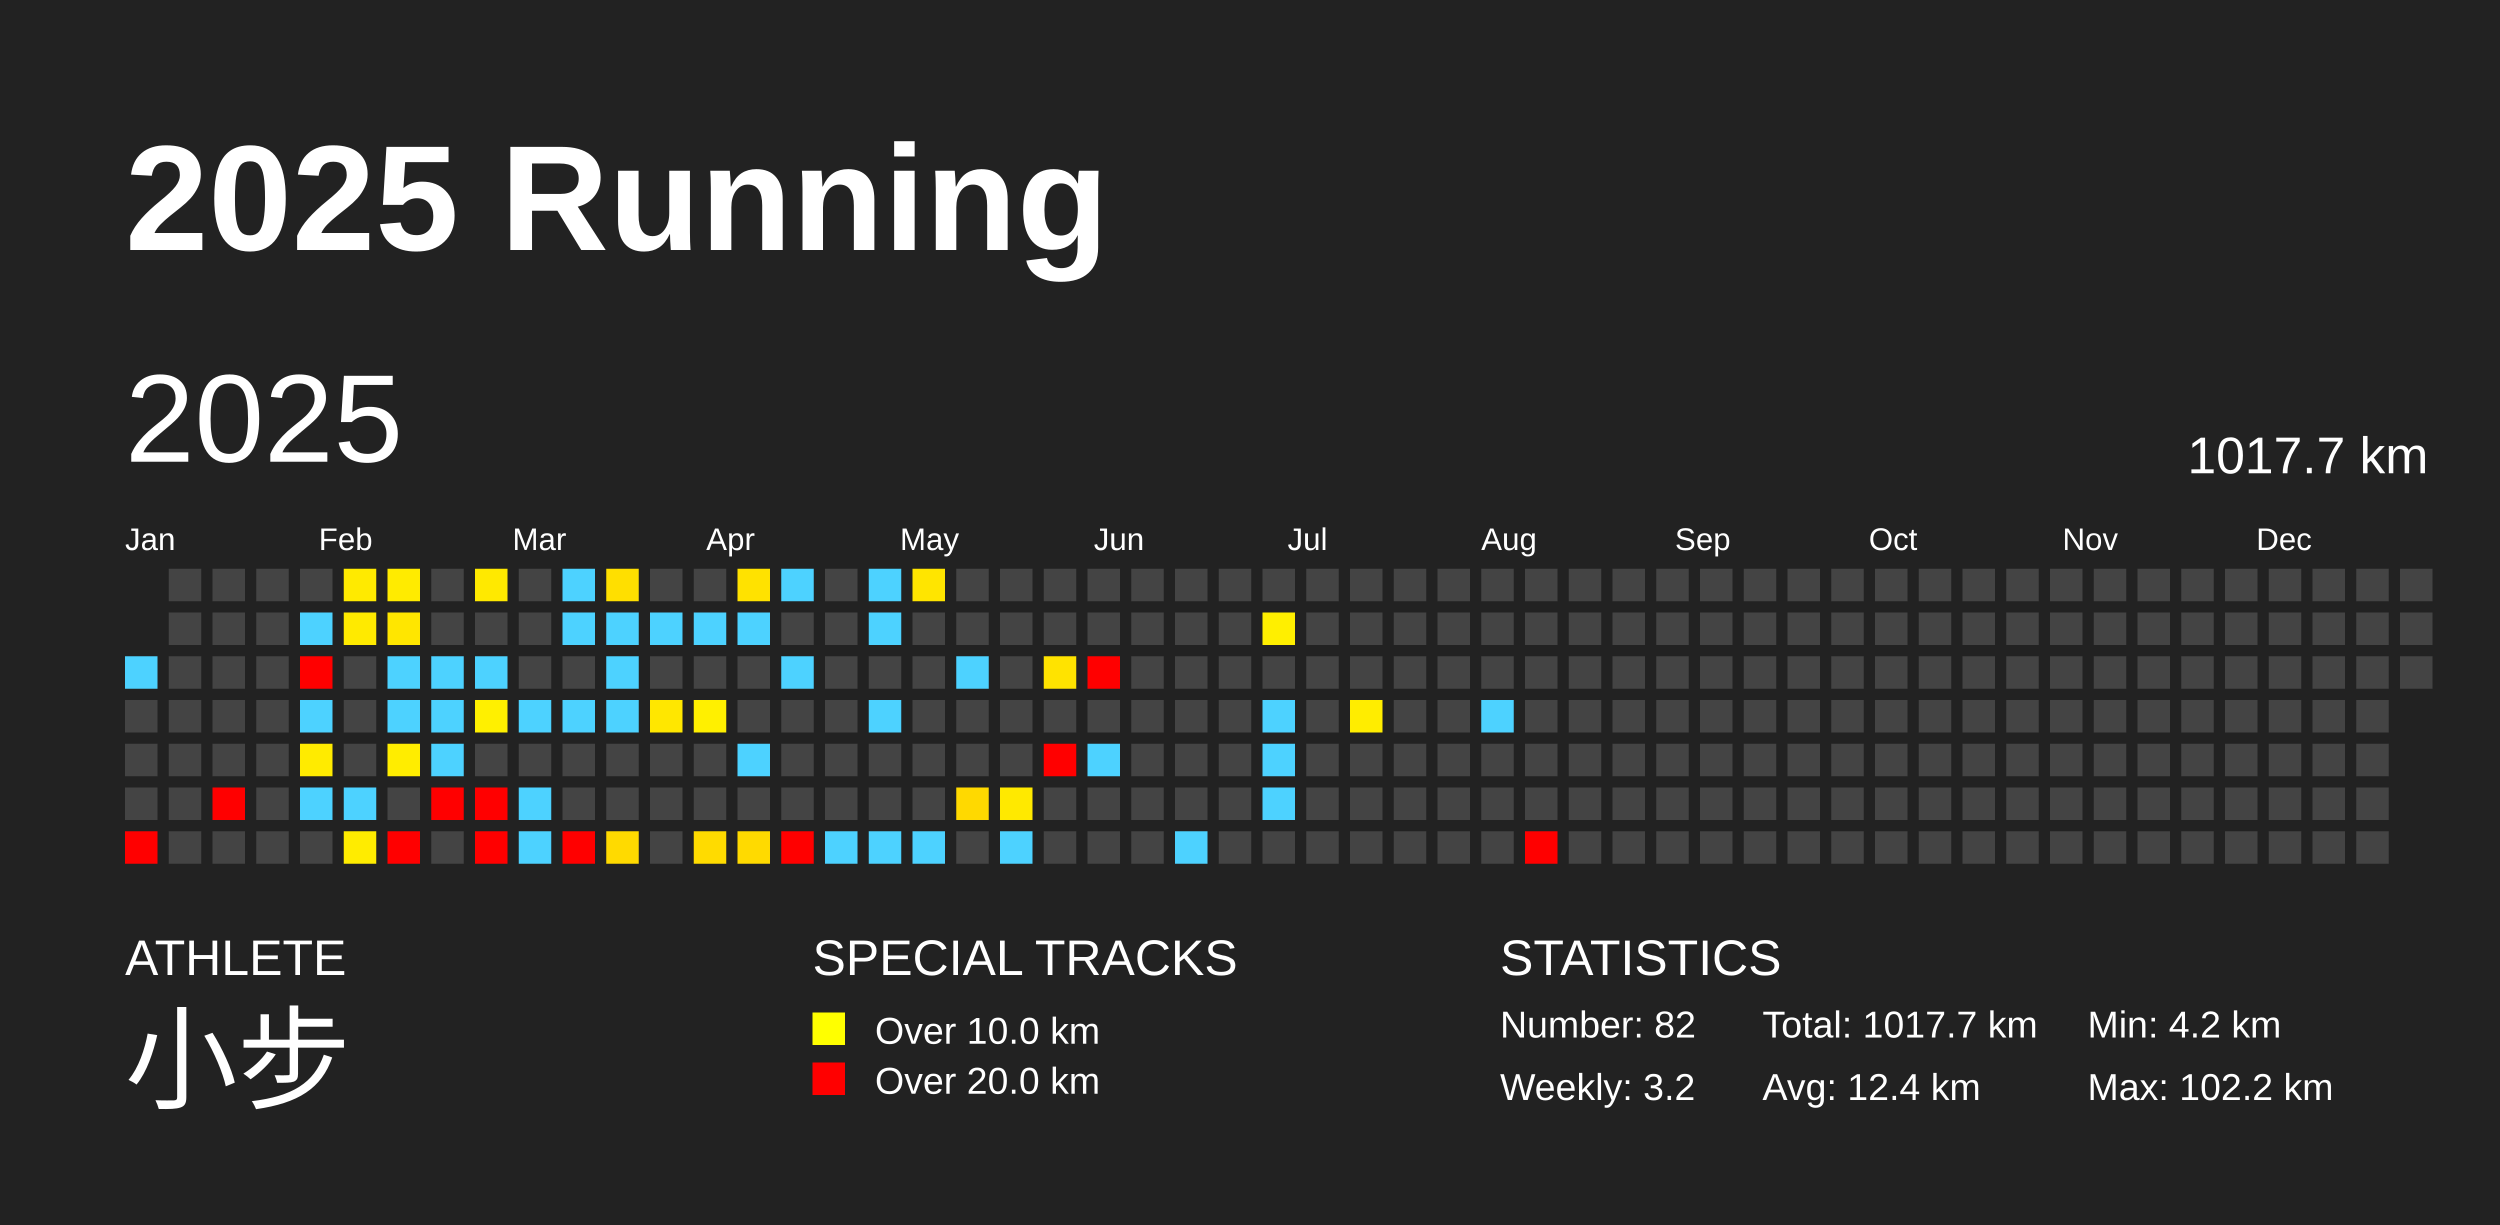
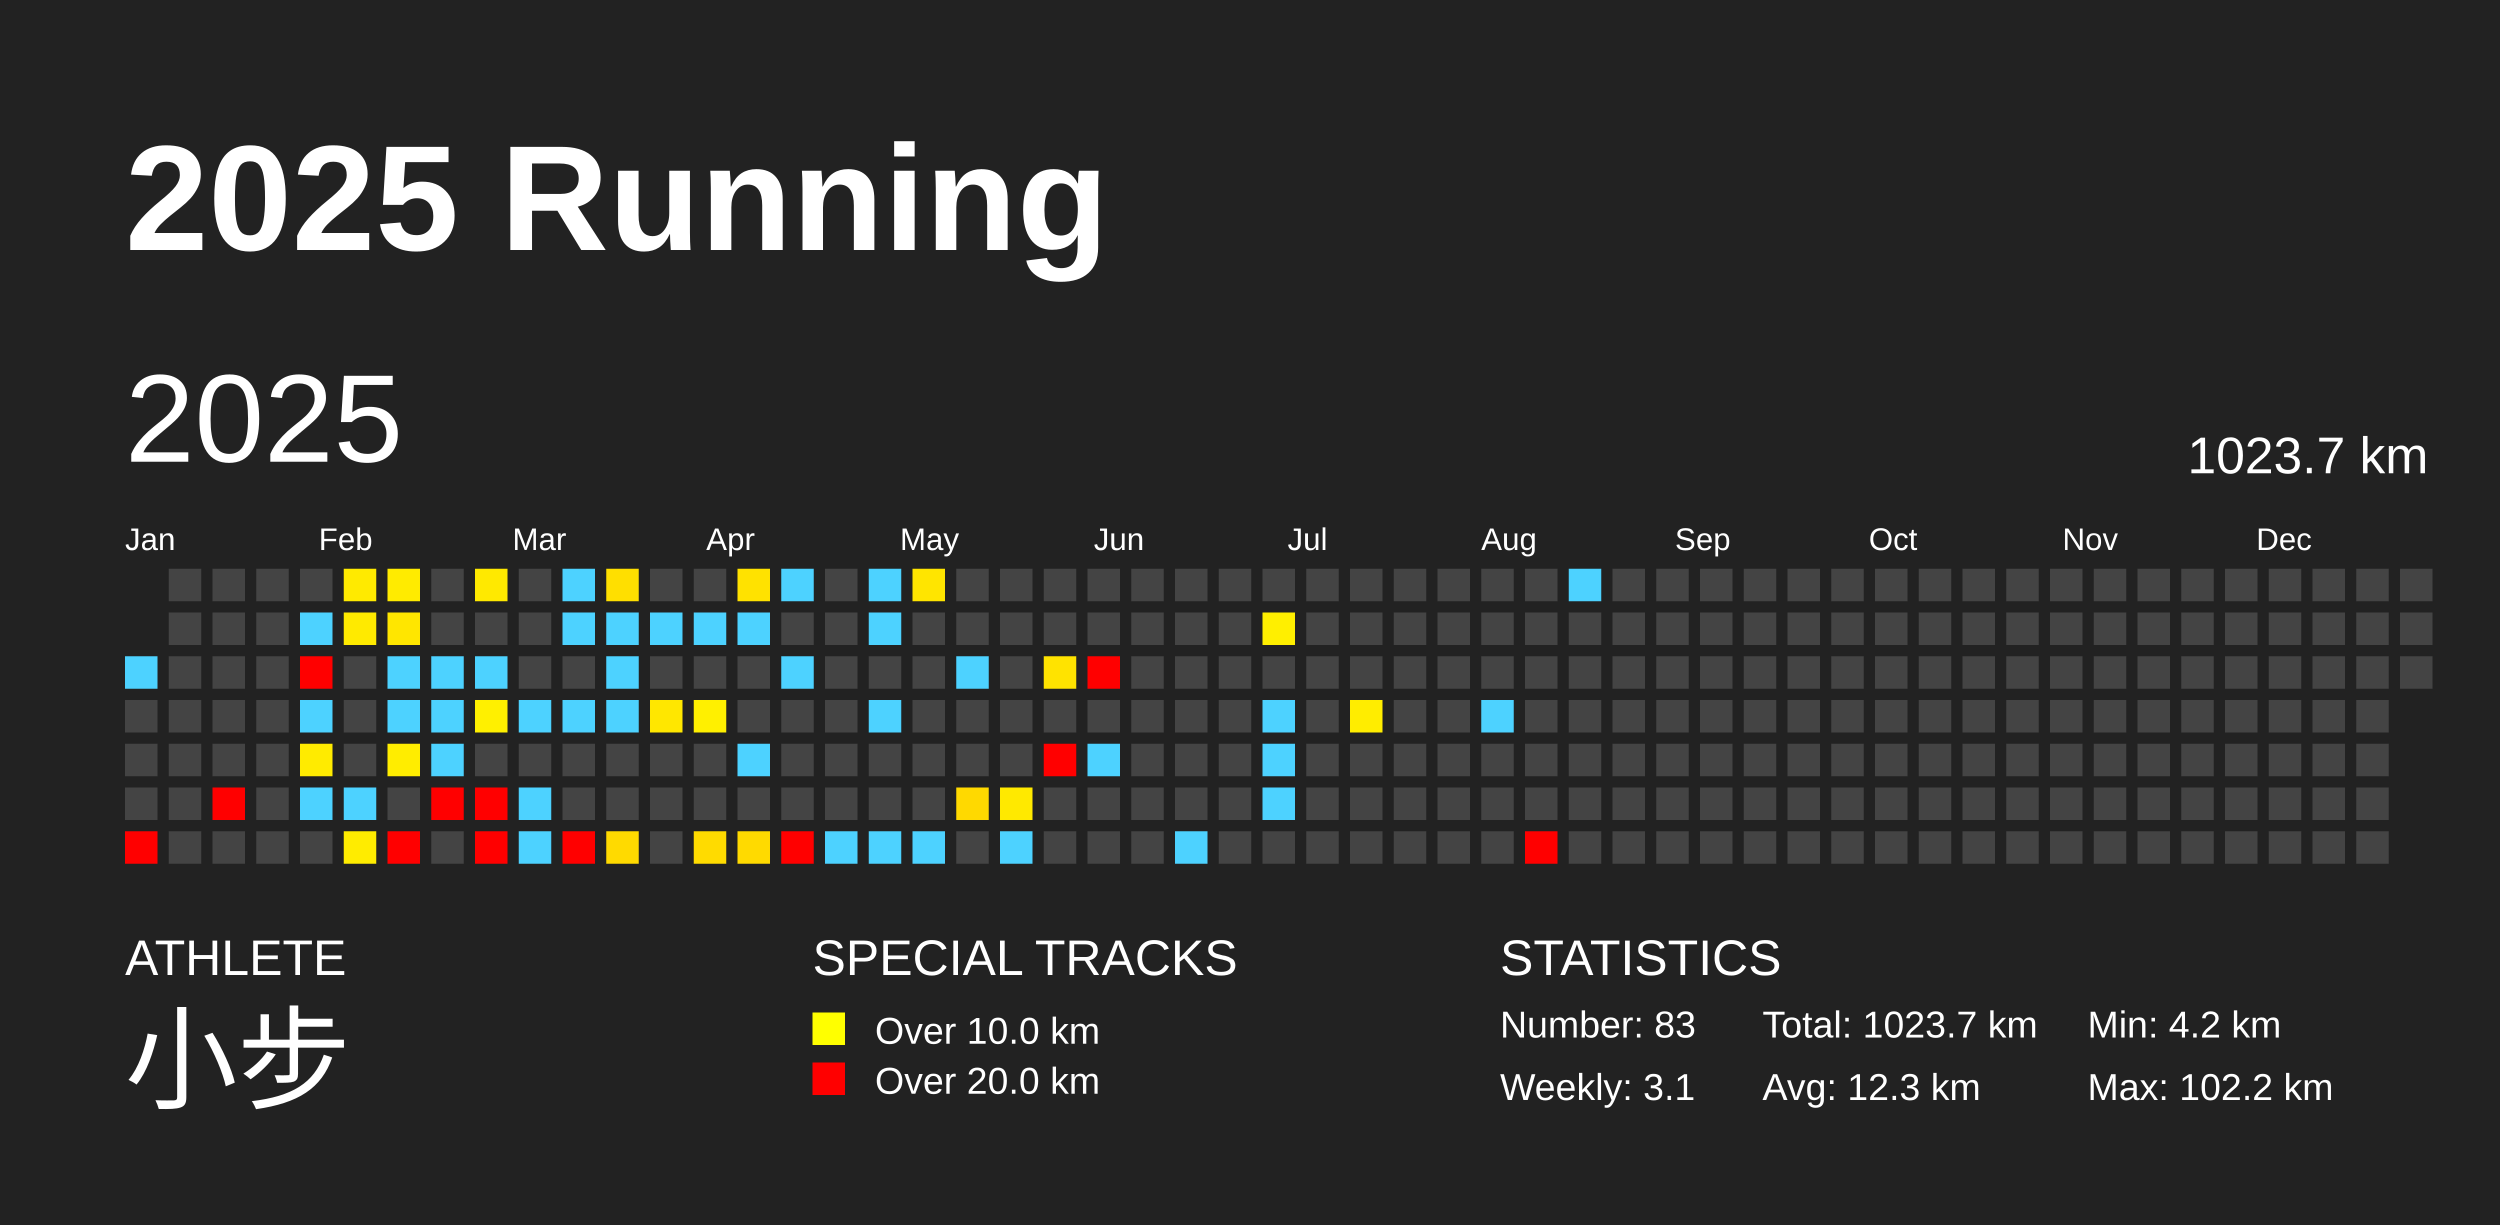
<svg xmlns="http://www.w3.org/2000/svg" baseProfile="full" height="98mm" version="1.1" viewBox="0,0,200,98" width="200mm">
  <defs />
  <rect fill="#222222" height="98" width="200" x="0" y="0" />
  <text fill="#FFFFFF" style="font-size:12px; font-family:Arial; font-weight:bold;" x="10" y="20">2025 Running</text>
  <text fill="#FFFFFF" style="font-size:4px; font-family:Arial" x="10" y="78">ATHLETE</text>
  <text fill="#FFFFFF" style="font-size:9px; font-family:Arial" x="10" y="88">小步</text>
  <text fill="#FFFFFF" style="font-size:4px; font-family:Arial" x="65" y="78">SPECIAL TRACKS</text>
  <rect fill="yellow" height="2.6" width="2.6" x="65" y="81" />
  <text fill="#FFFFFF" style="font-size:3px; font-family:Arial" x="70" y="83.5">Over 10.0 km</text>
  <rect fill="red" height="2.6" width="2.6" x="65" y="85" />
  <text fill="#FFFFFF" style="font-size:3px; font-family:Arial" x="70" y="87.5">Over 20.0 km</text>
  <text fill="#FFFFFF" style="font-size:4px; font-family:Arial" x="120" y="78">STATISTICS</text>
-   <text fill="#FFFFFF" style="font-size:3px; font-family:Arial" x="120" y="83">Number: 82</text>
-   <text fill="#FFFFFF" style="font-size:3px; font-family:Arial" x="120" y="88">Weekly: 3.2</text>
-   <text fill="#FFFFFF" style="font-size:3px; font-family:Arial" x="141" y="83">Total: 1017.7 km</text>
-   <text fill="#FFFFFF" style="font-size:3px; font-family:Arial" x="141" y="88">Avg: 12.4 km</text>
+   <text fill="#FFFFFF" style="font-size:3px; font-family:Arial" x="120" y="83">Number: 83</text>
+   <text fill="#FFFFFF" style="font-size:3px; font-family:Arial" x="120" y="88">Weekly: 3.1</text>
+   <text fill="#FFFFFF" style="font-size:3px; font-family:Arial" x="141" y="83">Total: 1023.7 km</text>
+   <text fill="#FFFFFF" style="font-size:3px; font-family:Arial" x="141" y="88">Avg: 12.3 km</text>
  <text fill="#FFFFFF" style="font-size:3px; font-family:Arial" x="167" y="83">Min: 4.2 km</text>
  <text fill="#FFFFFF" style="font-size:3px; font-family:Arial" x="167" y="88">Max: 102.2 km</text>
  <text dominant-baseline="hanging" fill="#FFFFFF" style="font-size:10.0px; font-family:Arial;" x="10" y="30">2025</text>
-   <text dominant-baseline="hanging" fill="#FFFFFF" style="font-size:4.125px; font-family:Arial;" x="175" y="35">1017.7 km</text>
+   <text dominant-baseline="hanging" fill="#FFFFFF" style="font-size:4.125px; font-family:Arial;" x="175" y="35">1023.7 km</text>
  <text fill="#FFFFFF" style="font-size:2.5px; font-family:Arial" x="10.0" y="44">Jan</text>
  <text fill="#FFFFFF" style="font-size:2.5px; font-family:Arial" x="25.5" y="44">Feb</text>
  <text fill="#FFFFFF" style="font-size:2.5px; font-family:Arial" x="41.0" y="44">Mar</text>
  <text fill="#FFFFFF" style="font-size:2.5px; font-family:Arial" x="56.5" y="44">Apr</text>
  <text fill="#FFFFFF" style="font-size:2.5px; font-family:Arial" x="72.0" y="44">May</text>
  <text fill="#FFFFFF" style="font-size:2.5px; font-family:Arial" x="87.5" y="44">Jun</text>
  <text fill="#FFFFFF" style="font-size:2.5px; font-family:Arial" x="103.0" y="44">Jul</text>
  <text fill="#FFFFFF" style="font-size:2.5px; font-family:Arial" x="118.5" y="44">Aug</text>
  <text fill="#FFFFFF" style="font-size:2.5px; font-family:Arial" x="134.0" y="44">Sep</text>
  <text fill="#FFFFFF" style="font-size:2.5px; font-family:Arial" x="149.5" y="44">Oct</text>
  <text fill="#FFFFFF" style="font-size:2.5px; font-family:Arial" x="165.0" y="44">Nov</text>
  <text fill="#FFFFFF" style="font-size:2.5px; font-family:Arial" x="180.5" y="44">Dec</text>
  <rect fill="#4dd2ff" height="2.6" width="2.6" x="10.0" y="52.5" />
  <rect fill="#444444" height="2.6" width="2.6" x="10.0" y="56.0" />
  <rect fill="#444444" height="2.6" width="2.6" x="10.0" y="59.5" />
  <rect fill="#444444" height="2.6" width="2.6" x="10.0" y="63.0" />
  <rect fill="red" height="2.6" width="2.6" x="10.0" y="66.5" />
  <rect fill="#444444" height="2.6" width="2.6" x="13.5" y="45.5" />
  <rect fill="#444444" height="2.6" width="2.6" x="13.5" y="49.0" />
  <rect fill="#444444" height="2.6" width="2.6" x="13.5" y="52.5" />
  <rect fill="#444444" height="2.6" width="2.6" x="13.5" y="56.0" />
  <rect fill="#444444" height="2.6" width="2.6" x="13.5" y="59.5" />
  <rect fill="#444444" height="2.6" width="2.6" x="13.5" y="63.0" />
  <rect fill="#444444" height="2.6" width="2.6" x="13.5" y="66.5" />
  <rect fill="#444444" height="2.6" width="2.6" x="17.0" y="45.5" />
  <rect fill="#444444" height="2.6" width="2.6" x="17.0" y="49.0" />
  <rect fill="#444444" height="2.6" width="2.6" x="17.0" y="52.5" />
  <rect fill="#444444" height="2.6" width="2.6" x="17.0" y="56.0" />
  <rect fill="#444444" height="2.6" width="2.6" x="17.0" y="59.5" />
  <rect fill="red" height="2.6" width="2.6" x="17.0" y="63.0" />
  <rect fill="#444444" height="2.6" width="2.6" x="17.0" y="66.5" />
  <rect fill="#444444" height="2.6" width="2.6" x="20.5" y="45.5" />
  <rect fill="#444444" height="2.6" width="2.6" x="20.5" y="49.0" />
  <rect fill="#444444" height="2.6" width="2.6" x="20.5" y="52.5" />
  <rect fill="#444444" height="2.6" width="2.6" x="20.5" y="56.0" />
  <rect fill="#444444" height="2.6" width="2.6" x="20.5" y="59.5" />
  <rect fill="#444444" height="2.6" width="2.6" x="20.5" y="63.0" />
  <rect fill="#444444" height="2.6" width="2.6" x="20.5" y="66.5" />
  <rect fill="#444444" height="2.6" width="2.6" x="24.0" y="45.5" />
  <rect fill="#4dd2ff" height="2.6" width="2.6" x="24.0" y="49.0" />
  <rect fill="red" height="2.6" width="2.6" x="24.0" y="52.5" />
  <rect fill="#4dd2ff" height="2.6" width="2.6" x="24.0" y="56.0" />
  <rect fill="#ffeb00" height="2.6" width="2.6" x="24.0" y="59.5" />
  <rect fill="#4dd2ff" height="2.6" width="2.6" x="24.0" y="63.0" />
  <rect fill="#444444" height="2.6" width="2.6" x="24.0" y="66.5" />
  <rect fill="#ffea00" height="2.6" width="2.6" x="27.5" y="45.5" />
  <rect fill="#ffea00" height="2.6" width="2.6" x="27.5" y="49.0" />
  <rect fill="#444444" height="2.6" width="2.6" x="27.5" y="52.5" />
  <rect fill="#444444" height="2.6" width="2.6" x="27.5" y="56.0" />
  <rect fill="#444444" height="2.6" width="2.6" x="27.5" y="59.5" />
  <rect fill="#4dd2ff" height="2.6" width="2.6" x="27.5" y="63.0" />
  <rect fill="#ffec00" height="2.6" width="2.6" x="27.5" y="66.5" />
  <rect fill="#ffeb00" height="2.6" width="2.6" x="31.0" y="45.5" />
  <rect fill="#ffe600" height="2.6" width="2.6" x="31.0" y="49.0" />
  <rect fill="#4dd2ff" height="2.6" width="2.6" x="31.0" y="52.5" />
  <rect fill="#4dd2ff" height="2.6" width="2.6" x="31.0" y="56.0" />
  <rect fill="#ffed00" height="2.6" width="2.6" x="31.0" y="59.5" />
  <rect fill="#444444" height="2.6" width="2.6" x="31.0" y="63.0" />
  <rect fill="red" height="2.6" width="2.6" x="31.0" y="66.5" />
  <rect fill="#444444" height="2.6" width="2.6" x="34.5" y="45.5" />
  <rect fill="#444444" height="2.6" width="2.6" x="34.5" y="49.0" />
  <rect fill="#4dd2ff" height="2.6" width="2.6" x="34.5" y="52.5" />
  <rect fill="#4dd2ff" height="2.6" width="2.6" x="34.5" y="56.0" />
  <rect fill="#4dd2ff" height="2.6" width="2.6" x="34.5" y="59.5" />
  <rect fill="red" height="2.6" width="2.6" x="34.5" y="63.0" />
  <rect fill="#444444" height="2.6" width="2.6" x="34.5" y="66.5" />
  <rect fill="#ffe900" height="2.6" width="2.6" x="38.0" y="45.5" />
  <rect fill="#444444" height="2.6" width="2.6" x="38.0" y="49.0" />
  <rect fill="#4dd2ff" height="2.6" width="2.6" x="38.0" y="52.5" />
  <rect fill="#fff000" height="2.6" width="2.6" x="38.0" y="56.0" />
  <rect fill="#444444" height="2.6" width="2.6" x="38.0" y="59.5" />
  <rect fill="red" height="2.6" width="2.6" x="38.0" y="63.0" />
  <rect fill="red" height="2.6" width="2.6" x="38.0" y="66.5" />
  <rect fill="#444444" height="2.6" width="2.6" x="41.5" y="45.5" />
  <rect fill="#444444" height="2.6" width="2.6" x="41.5" y="49.0" />
  <rect fill="#444444" height="2.6" width="2.6" x="41.5" y="52.5" />
  <rect fill="#4dd2ff" height="2.6" width="2.6" x="41.5" y="56.0" />
  <rect fill="#444444" height="2.6" width="2.6" x="41.5" y="59.5" />
  <rect fill="#4dd2ff" height="2.6" width="2.6" x="41.5" y="63.0" />
  <rect fill="#4dd2ff" height="2.6" width="2.6" x="41.5" y="66.5" />
  <rect fill="#4dd2ff" height="2.6" width="2.6" x="45.0" y="45.5" />
  <rect fill="#4dd2ff" height="2.6" width="2.6" x="45.0" y="49.0" />
  <rect fill="#444444" height="2.6" width="2.6" x="45.0" y="52.5" />
  <rect fill="#4dd2ff" height="2.6" width="2.6" x="45.0" y="56.0" />
  <rect fill="#444444" height="2.6" width="2.6" x="45.0" y="59.5" />
  <rect fill="#444444" height="2.6" width="2.6" x="45.0" y="63.0" />
  <rect fill="red" height="2.6" width="2.6" x="45.0" y="66.5" />
  <rect fill="#ffdf00" height="2.6" width="2.6" x="48.5" y="45.5" />
  <rect fill="#4dd2ff" height="2.6" width="2.6" x="48.5" y="49.0" />
  <rect fill="#4dd2ff" height="2.6" width="2.6" x="48.5" y="52.5" />
  <rect fill="#4dd2ff" height="2.6" width="2.6" x="48.5" y="56.0" />
  <rect fill="#444444" height="2.6" width="2.6" x="48.5" y="59.5" />
  <rect fill="#444444" height="2.6" width="2.6" x="48.5" y="63.0" />
  <rect fill="#ffda00" height="2.6" width="2.6" x="48.5" y="66.5" />
  <rect fill="#444444" height="2.6" width="2.6" x="52.0" y="45.5" />
  <rect fill="#4dd2ff" height="2.6" width="2.6" x="52.0" y="49.0" />
  <rect fill="#444444" height="2.6" width="2.6" x="52.0" y="52.5" />
  <rect fill="#ffe700" height="2.6" width="2.6" x="52.0" y="56.0" />
  <rect fill="#444444" height="2.6" width="2.6" x="52.0" y="59.5" />
  <rect fill="#444444" height="2.6" width="2.6" x="52.0" y="63.0" />
  <rect fill="#444444" height="2.6" width="2.6" x="52.0" y="66.5" />
  <rect fill="#444444" height="2.6" width="2.6" x="55.5" y="45.5" />
  <rect fill="#4dd2ff" height="2.6" width="2.6" x="55.5" y="49.0" />
  <rect fill="#444444" height="2.6" width="2.6" x="55.5" y="52.5" />
  <rect fill="#fff000" height="2.6" width="2.6" x="55.5" y="56.0" />
  <rect fill="#444444" height="2.6" width="2.6" x="55.5" y="59.5" />
  <rect fill="#444444" height="2.6" width="2.6" x="55.5" y="63.0" />
  <rect fill="#ffdb00" height="2.6" width="2.6" x="55.5" y="66.5" />
  <rect fill="#ffe200" height="2.6" width="2.6" x="59.0" y="45.5" />
  <rect fill="#4dd2ff" height="2.6" width="2.6" x="59.0" y="49.0" />
  <rect fill="#444444" height="2.6" width="2.6" x="59.0" y="52.5" />
  <rect fill="#444444" height="2.6" width="2.6" x="59.0" y="56.0" />
  <rect fill="#4dd2ff" height="2.6" width="2.6" x="59.0" y="59.5" />
  <rect fill="#444444" height="2.6" width="2.6" x="59.0" y="63.0" />
  <rect fill="#ffda00" height="2.6" width="2.6" x="59.0" y="66.5" />
  <rect fill="#4dd2ff" height="2.6" width="2.6" x="62.5" y="45.5" />
  <rect fill="#444444" height="2.6" width="2.6" x="62.5" y="49.0" />
  <rect fill="#4dd2ff" height="2.6" width="2.6" x="62.5" y="52.5" />
  <rect fill="#444444" height="2.6" width="2.6" x="62.5" y="56.0" />
  <rect fill="#444444" height="2.6" width="2.6" x="62.5" y="59.5" />
  <rect fill="#444444" height="2.6" width="2.6" x="62.5" y="63.0" />
  <rect fill="red" height="2.6" width="2.6" x="62.5" y="66.5" />
  <rect fill="#444444" height="2.6" width="2.6" x="66.0" y="45.5" />
  <rect fill="#444444" height="2.6" width="2.6" x="66.0" y="49.0" />
  <rect fill="#444444" height="2.6" width="2.6" x="66.0" y="52.5" />
  <rect fill="#444444" height="2.6" width="2.6" x="66.0" y="56.0" />
  <rect fill="#444444" height="2.6" width="2.6" x="66.0" y="59.5" />
  <rect fill="#444444" height="2.6" width="2.6" x="66.0" y="63.0" />
  <rect fill="#4dd2ff" height="2.6" width="2.6" x="66.0" y="66.5" />
  <rect fill="#4dd2ff" height="2.6" width="2.6" x="69.5" y="45.5" />
  <rect fill="#4dd2ff" height="2.6" width="2.6" x="69.5" y="49.0" />
  <rect fill="#444444" height="2.6" width="2.6" x="69.5" y="52.5" />
  <rect fill="#4dd2ff" height="2.6" width="2.6" x="69.5" y="56.0" />
  <rect fill="#444444" height="2.6" width="2.6" x="69.5" y="59.5" />
  <rect fill="#444444" height="2.6" width="2.6" x="69.5" y="63.0" />
  <rect fill="#4dd2ff" height="2.6" width="2.6" x="69.5" y="66.5" />
  <rect fill="#ffe500" height="2.6" width="2.6" x="73.0" y="45.5" />
  <rect fill="#444444" height="2.6" width="2.6" x="73.0" y="49.0" />
  <rect fill="#444444" height="2.6" width="2.6" x="73.0" y="52.5" />
  <rect fill="#444444" height="2.6" width="2.6" x="73.0" y="56.0" />
  <rect fill="#444444" height="2.6" width="2.6" x="73.0" y="59.5" />
  <rect fill="#444444" height="2.6" width="2.6" x="73.0" y="63.0" />
  <rect fill="#4dd2ff" height="2.6" width="2.6" x="73.0" y="66.5" />
  <rect fill="#444444" height="2.6" width="2.6" x="76.5" y="45.5" />
  <rect fill="#444444" height="2.6" width="2.6" x="76.5" y="49.0" />
  <rect fill="#4dd2ff" height="2.6" width="2.6" x="76.5" y="52.5" />
  <rect fill="#444444" height="2.6" width="2.6" x="76.5" y="56.0" />
  <rect fill="#444444" height="2.6" width="2.6" x="76.5" y="59.5" />
  <rect fill="#ffd900" height="2.6" width="2.6" x="76.5" y="63.0" />
  <rect fill="#444444" height="2.6" width="2.6" x="76.5" y="66.5" />
  <rect fill="#444444" height="2.6" width="2.6" x="80.0" y="45.5" />
  <rect fill="#444444" height="2.6" width="2.6" x="80.0" y="49.0" />
  <rect fill="#444444" height="2.6" width="2.6" x="80.0" y="52.5" />
  <rect fill="#444444" height="2.6" width="2.6" x="80.0" y="56.0" />
  <rect fill="#444444" height="2.6" width="2.6" x="80.0" y="59.5" />
  <rect fill="#ffe900" height="2.6" width="2.6" x="80.0" y="63.0" />
  <rect fill="#4dd2ff" height="2.6" width="2.6" x="80.0" y="66.5" />
  <rect fill="#444444" height="2.6" width="2.6" x="83.5" y="45.5" />
  <rect fill="#444444" height="2.6" width="2.6" x="83.5" y="49.0" />
  <rect fill="#ffe300" height="2.6" width="2.6" x="83.5" y="52.5" />
  <rect fill="#444444" height="2.6" width="2.6" x="83.5" y="56.0" />
  <rect fill="red" height="2.6" width="2.6" x="83.5" y="59.5" />
  <rect fill="#444444" height="2.6" width="2.6" x="83.5" y="63.0" />
  <rect fill="#444444" height="2.6" width="2.6" x="83.5" y="66.5" />
  <rect fill="#444444" height="2.6" width="2.6" x="87.0" y="45.5" />
  <rect fill="#444444" height="2.6" width="2.6" x="87.0" y="49.0" />
  <rect fill="red" height="2.6" width="2.6" x="87.0" y="52.5" />
  <rect fill="#444444" height="2.6" width="2.6" x="87.0" y="56.0" />
  <rect fill="#4dd2ff" height="2.6" width="2.6" x="87.0" y="59.5" />
  <rect fill="#444444" height="2.6" width="2.6" x="87.0" y="63.0" />
  <rect fill="#444444" height="2.6" width="2.6" x="87.0" y="66.5" />
  <rect fill="#444444" height="2.6" width="2.6" x="90.5" y="45.5" />
  <rect fill="#444444" height="2.6" width="2.6" x="90.5" y="49.0" />
  <rect fill="#444444" height="2.6" width="2.6" x="90.5" y="52.5" />
  <rect fill="#444444" height="2.6" width="2.6" x="90.5" y="56.0" />
  <rect fill="#444444" height="2.6" width="2.6" x="90.5" y="59.5" />
  <rect fill="#444444" height="2.6" width="2.6" x="90.5" y="63.0" />
  <rect fill="#444444" height="2.6" width="2.6" x="90.5" y="66.5" />
  <rect fill="#444444" height="2.6" width="2.6" x="94.0" y="45.5" />
  <rect fill="#444444" height="2.6" width="2.6" x="94.0" y="49.0" />
  <rect fill="#444444" height="2.6" width="2.6" x="94.0" y="52.5" />
  <rect fill="#444444" height="2.6" width="2.6" x="94.0" y="56.0" />
  <rect fill="#444444" height="2.6" width="2.6" x="94.0" y="59.5" />
  <rect fill="#444444" height="2.6" width="2.6" x="94.0" y="63.0" />
  <rect fill="#4dd2ff" height="2.6" width="2.6" x="94.0" y="66.5" />
  <rect fill="#444444" height="2.6" width="2.6" x="97.5" y="45.5" />
  <rect fill="#444444" height="2.6" width="2.6" x="97.5" y="49.0" />
  <rect fill="#444444" height="2.6" width="2.6" x="97.5" y="52.5" />
  <rect fill="#444444" height="2.6" width="2.6" x="97.5" y="56.0" />
  <rect fill="#444444" height="2.6" width="2.6" x="97.5" y="59.5" />
  <rect fill="#444444" height="2.6" width="2.6" x="97.5" y="63.0" />
  <rect fill="#444444" height="2.6" width="2.6" x="97.5" y="66.5" />
  <rect fill="#444444" height="2.6" width="2.6" x="101.0" y="45.5" />
  <rect fill="#ffef00" height="2.6" width="2.6" x="101.0" y="49.0" />
  <rect fill="#444444" height="2.6" width="2.6" x="101.0" y="52.5" />
  <rect fill="#4dd2ff" height="2.6" width="2.6" x="101.0" y="56.0" />
  <rect fill="#4dd2ff" height="2.6" width="2.6" x="101.0" y="59.5" />
  <rect fill="#4dd2ff" height="2.6" width="2.6" x="101.0" y="63.0" />
  <rect fill="#444444" height="2.6" width="2.6" x="101.0" y="66.5" />
  <rect fill="#444444" height="2.6" width="2.6" x="104.5" y="45.5" />
  <rect fill="#444444" height="2.6" width="2.6" x="104.5" y="49.0" />
  <rect fill="#444444" height="2.6" width="2.6" x="104.5" y="52.5" />
  <rect fill="#444444" height="2.6" width="2.6" x="104.5" y="56.0" />
  <rect fill="#444444" height="2.6" width="2.6" x="104.5" y="59.5" />
  <rect fill="#444444" height="2.6" width="2.6" x="104.5" y="63.0" />
  <rect fill="#444444" height="2.6" width="2.6" x="104.5" y="66.5" />
  <rect fill="#444444" height="2.6" width="2.6" x="108.0" y="45.5" />
  <rect fill="#444444" height="2.6" width="2.6" x="108.0" y="49.0" />
  <rect fill="#444444" height="2.6" width="2.6" x="108.0" y="52.5" />
  <rect fill="#ffed00" height="2.6" width="2.6" x="108.0" y="56.0" />
  <rect fill="#444444" height="2.6" width="2.6" x="108.0" y="59.5" />
  <rect fill="#444444" height="2.6" width="2.6" x="108.0" y="63.0" />
  <rect fill="#444444" height="2.6" width="2.6" x="108.0" y="66.5" />
  <rect fill="#444444" height="2.6" width="2.6" x="111.5" y="45.5" />
  <rect fill="#444444" height="2.6" width="2.6" x="111.5" y="49.0" />
  <rect fill="#444444" height="2.6" width="2.6" x="111.5" y="52.5" />
  <rect fill="#444444" height="2.6" width="2.6" x="111.5" y="56.0" />
  <rect fill="#444444" height="2.6" width="2.6" x="111.5" y="59.5" />
  <rect fill="#444444" height="2.6" width="2.6" x="111.5" y="63.0" />
  <rect fill="#444444" height="2.6" width="2.6" x="111.5" y="66.5" />
  <rect fill="#444444" height="2.6" width="2.6" x="115.0" y="45.5" />
  <rect fill="#444444" height="2.6" width="2.6" x="115.0" y="49.0" />
  <rect fill="#444444" height="2.6" width="2.6" x="115.0" y="52.5" />
  <rect fill="#444444" height="2.6" width="2.6" x="115.0" y="56.0" />
  <rect fill="#444444" height="2.6" width="2.6" x="115.0" y="59.5" />
  <rect fill="#444444" height="2.6" width="2.6" x="115.0" y="63.0" />
  <rect fill="#444444" height="2.6" width="2.6" x="115.0" y="66.5" />
  <rect fill="#444444" height="2.6" width="2.6" x="118.5" y="45.5" />
  <rect fill="#444444" height="2.6" width="2.6" x="118.5" y="49.0" />
  <rect fill="#444444" height="2.6" width="2.6" x="118.5" y="52.5" />
  <rect fill="#4dd2ff" height="2.6" width="2.6" x="118.5" y="56.0" />
  <rect fill="#444444" height="2.6" width="2.6" x="118.5" y="59.5" />
  <rect fill="#444444" height="2.6" width="2.6" x="118.5" y="63.0" />
  <rect fill="#444444" height="2.6" width="2.6" x="118.5" y="66.5" />
  <rect fill="#444444" height="2.6" width="2.6" x="122.0" y="45.5" />
  <rect fill="#444444" height="2.6" width="2.6" x="122.0" y="49.0" />
  <rect fill="#444444" height="2.6" width="2.6" x="122.0" y="52.5" />
  <rect fill="#444444" height="2.6" width="2.6" x="122.0" y="56.0" />
  <rect fill="#444444" height="2.6" width="2.6" x="122.0" y="59.5" />
  <rect fill="#444444" height="2.6" width="2.6" x="122.0" y="63.0" />
  <rect fill="red" height="2.6" width="2.6" x="122.0" y="66.5" />
-   <rect fill="#444444" height="2.6" width="2.6" x="125.5" y="45.5" />
+   <rect fill="#4dd2ff" height="2.6" width="2.6" x="125.5" y="45.5" />
  <rect fill="#444444" height="2.6" width="2.6" x="125.5" y="49.0" />
  <rect fill="#444444" height="2.6" width="2.6" x="125.5" y="52.5" />
  <rect fill="#444444" height="2.6" width="2.6" x="125.5" y="56.0" />
  <rect fill="#444444" height="2.6" width="2.6" x="125.5" y="59.5" />
  <rect fill="#444444" height="2.6" width="2.6" x="125.5" y="63.0" />
  <rect fill="#444444" height="2.6" width="2.6" x="125.5" y="66.5" />
  <rect fill="#444444" height="2.6" width="2.6" x="129.0" y="45.5" />
  <rect fill="#444444" height="2.6" width="2.6" x="129.0" y="49.0" />
  <rect fill="#444444" height="2.6" width="2.6" x="129.0" y="52.5" />
  <rect fill="#444444" height="2.6" width="2.6" x="129.0" y="56.0" />
  <rect fill="#444444" height="2.6" width="2.6" x="129.0" y="59.5" />
  <rect fill="#444444" height="2.6" width="2.6" x="129.0" y="63.0" />
  <rect fill="#444444" height="2.6" width="2.6" x="129.0" y="66.5" />
  <rect fill="#444444" height="2.6" width="2.6" x="132.5" y="45.5" />
  <rect fill="#444444" height="2.6" width="2.6" x="132.5" y="49.0" />
  <rect fill="#444444" height="2.6" width="2.6" x="132.5" y="52.5" />
  <rect fill="#444444" height="2.6" width="2.6" x="132.5" y="56.0" />
  <rect fill="#444444" height="2.6" width="2.6" x="132.5" y="59.5" />
  <rect fill="#444444" height="2.6" width="2.6" x="132.5" y="63.0" />
  <rect fill="#444444" height="2.6" width="2.6" x="132.5" y="66.5" />
  <rect fill="#444444" height="2.6" width="2.6" x="136.0" y="45.5" />
  <rect fill="#444444" height="2.6" width="2.6" x="136.0" y="49.0" />
  <rect fill="#444444" height="2.6" width="2.6" x="136.0" y="52.5" />
  <rect fill="#444444" height="2.6" width="2.6" x="136.0" y="56.0" />
  <rect fill="#444444" height="2.6" width="2.6" x="136.0" y="59.5" />
  <rect fill="#444444" height="2.6" width="2.6" x="136.0" y="63.0" />
  <rect fill="#444444" height="2.6" width="2.6" x="136.0" y="66.5" />
  <rect fill="#444444" height="2.6" width="2.6" x="139.5" y="45.5" />
  <rect fill="#444444" height="2.6" width="2.6" x="139.5" y="49.0" />
  <rect fill="#444444" height="2.6" width="2.6" x="139.5" y="52.5" />
  <rect fill="#444444" height="2.6" width="2.6" x="139.5" y="56.0" />
  <rect fill="#444444" height="2.6" width="2.6" x="139.5" y="59.5" />
  <rect fill="#444444" height="2.6" width="2.6" x="139.5" y="63.0" />
  <rect fill="#444444" height="2.6" width="2.6" x="139.5" y="66.5" />
  <rect fill="#444444" height="2.6" width="2.6" x="143.0" y="45.5" />
  <rect fill="#444444" height="2.6" width="2.6" x="143.0" y="49.0" />
  <rect fill="#444444" height="2.6" width="2.6" x="143.0" y="52.5" />
  <rect fill="#444444" height="2.6" width="2.6" x="143.0" y="56.0" />
  <rect fill="#444444" height="2.6" width="2.6" x="143.0" y="59.5" />
  <rect fill="#444444" height="2.6" width="2.6" x="143.0" y="63.0" />
  <rect fill="#444444" height="2.6" width="2.6" x="143.0" y="66.5" />
  <rect fill="#444444" height="2.6" width="2.6" x="146.5" y="45.5" />
  <rect fill="#444444" height="2.6" width="2.6" x="146.5" y="49.0" />
  <rect fill="#444444" height="2.6" width="2.6" x="146.5" y="52.5" />
  <rect fill="#444444" height="2.6" width="2.6" x="146.5" y="56.0" />
  <rect fill="#444444" height="2.6" width="2.6" x="146.5" y="59.5" />
  <rect fill="#444444" height="2.6" width="2.6" x="146.5" y="63.0" />
  <rect fill="#444444" height="2.6" width="2.6" x="146.5" y="66.5" />
  <rect fill="#444444" height="2.6" width="2.6" x="150.0" y="45.5" />
  <rect fill="#444444" height="2.6" width="2.6" x="150.0" y="49.0" />
  <rect fill="#444444" height="2.6" width="2.6" x="150.0" y="52.5" />
  <rect fill="#444444" height="2.6" width="2.6" x="150.0" y="56.0" />
  <rect fill="#444444" height="2.6" width="2.6" x="150.0" y="59.5" />
  <rect fill="#444444" height="2.6" width="2.6" x="150.0" y="63.0" />
  <rect fill="#444444" height="2.6" width="2.6" x="150.0" y="66.5" />
  <rect fill="#444444" height="2.6" width="2.6" x="153.5" y="45.5" />
  <rect fill="#444444" height="2.6" width="2.6" x="153.5" y="49.0" />
  <rect fill="#444444" height="2.6" width="2.6" x="153.5" y="52.5" />
  <rect fill="#444444" height="2.6" width="2.6" x="153.5" y="56.0" />
  <rect fill="#444444" height="2.6" width="2.6" x="153.5" y="59.5" />
  <rect fill="#444444" height="2.6" width="2.6" x="153.5" y="63.0" />
  <rect fill="#444444" height="2.6" width="2.6" x="153.5" y="66.5" />
  <rect fill="#444444" height="2.6" width="2.6" x="157.0" y="45.5" />
  <rect fill="#444444" height="2.6" width="2.6" x="157.0" y="49.0" />
  <rect fill="#444444" height="2.6" width="2.6" x="157.0" y="52.5" />
  <rect fill="#444444" height="2.6" width="2.6" x="157.0" y="56.0" />
  <rect fill="#444444" height="2.6" width="2.6" x="157.0" y="59.5" />
  <rect fill="#444444" height="2.6" width="2.6" x="157.0" y="63.0" />
  <rect fill="#444444" height="2.6" width="2.6" x="157.0" y="66.5" />
  <rect fill="#444444" height="2.6" width="2.6" x="160.5" y="45.5" />
  <rect fill="#444444" height="2.6" width="2.6" x="160.5" y="49.0" />
  <rect fill="#444444" height="2.6" width="2.6" x="160.5" y="52.5" />
  <rect fill="#444444" height="2.6" width="2.6" x="160.5" y="56.0" />
  <rect fill="#444444" height="2.6" width="2.6" x="160.5" y="59.5" />
  <rect fill="#444444" height="2.6" width="2.6" x="160.5" y="63.0" />
  <rect fill="#444444" height="2.6" width="2.6" x="160.5" y="66.5" />
  <rect fill="#444444" height="2.6" width="2.6" x="164.0" y="45.5" />
  <rect fill="#444444" height="2.6" width="2.6" x="164.0" y="49.0" />
  <rect fill="#444444" height="2.6" width="2.6" x="164.0" y="52.5" />
  <rect fill="#444444" height="2.6" width="2.6" x="164.0" y="56.0" />
  <rect fill="#444444" height="2.6" width="2.6" x="164.0" y="59.5" />
  <rect fill="#444444" height="2.6" width="2.6" x="164.0" y="63.0" />
  <rect fill="#444444" height="2.6" width="2.6" x="164.0" y="66.5" />
  <rect fill="#444444" height="2.6" width="2.6" x="167.5" y="45.5" />
  <rect fill="#444444" height="2.6" width="2.6" x="167.5" y="49.0" />
  <rect fill="#444444" height="2.6" width="2.6" x="167.5" y="52.5" />
  <rect fill="#444444" height="2.6" width="2.6" x="167.5" y="56.0" />
  <rect fill="#444444" height="2.6" width="2.6" x="167.5" y="59.5" />
  <rect fill="#444444" height="2.6" width="2.6" x="167.5" y="63.0" />
  <rect fill="#444444" height="2.6" width="2.6" x="167.5" y="66.5" />
  <rect fill="#444444" height="2.6" width="2.6" x="171.0" y="45.5" />
  <rect fill="#444444" height="2.6" width="2.6" x="171.0" y="49.0" />
  <rect fill="#444444" height="2.6" width="2.6" x="171.0" y="52.5" />
  <rect fill="#444444" height="2.6" width="2.6" x="171.0" y="56.0" />
  <rect fill="#444444" height="2.6" width="2.6" x="171.0" y="59.5" />
  <rect fill="#444444" height="2.6" width="2.6" x="171.0" y="63.0" />
  <rect fill="#444444" height="2.6" width="2.6" x="171.0" y="66.5" />
  <rect fill="#444444" height="2.6" width="2.6" x="174.5" y="45.5" />
  <rect fill="#444444" height="2.6" width="2.6" x="174.5" y="49.0" />
  <rect fill="#444444" height="2.6" width="2.6" x="174.5" y="52.5" />
  <rect fill="#444444" height="2.6" width="2.6" x="174.5" y="56.0" />
  <rect fill="#444444" height="2.6" width="2.6" x="174.5" y="59.5" />
  <rect fill="#444444" height="2.6" width="2.6" x="174.5" y="63.0" />
  <rect fill="#444444" height="2.6" width="2.6" x="174.5" y="66.5" />
  <rect fill="#444444" height="2.6" width="2.6" x="178.0" y="45.5" />
  <rect fill="#444444" height="2.6" width="2.6" x="178.0" y="49.0" />
  <rect fill="#444444" height="2.6" width="2.6" x="178.0" y="52.5" />
  <rect fill="#444444" height="2.6" width="2.6" x="178.0" y="56.0" />
  <rect fill="#444444" height="2.6" width="2.6" x="178.0" y="59.5" />
  <rect fill="#444444" height="2.6" width="2.6" x="178.0" y="63.0" />
  <rect fill="#444444" height="2.6" width="2.6" x="178.0" y="66.5" />
  <rect fill="#444444" height="2.6" width="2.6" x="181.5" y="45.5" />
  <rect fill="#444444" height="2.6" width="2.6" x="181.5" y="49.0" />
  <rect fill="#444444" height="2.6" width="2.6" x="181.5" y="52.5" />
  <rect fill="#444444" height="2.6" width="2.6" x="181.5" y="56.0" />
  <rect fill="#444444" height="2.6" width="2.6" x="181.5" y="59.5" />
  <rect fill="#444444" height="2.6" width="2.6" x="181.5" y="63.0" />
  <rect fill="#444444" height="2.6" width="2.6" x="181.5" y="66.5" />
  <rect fill="#444444" height="2.6" width="2.6" x="185.0" y="45.5" />
  <rect fill="#444444" height="2.6" width="2.6" x="185.0" y="49.0" />
  <rect fill="#444444" height="2.6" width="2.6" x="185.0" y="52.5" />
  <rect fill="#444444" height="2.6" width="2.6" x="185.0" y="56.0" />
  <rect fill="#444444" height="2.6" width="2.6" x="185.0" y="59.5" />
  <rect fill="#444444" height="2.6" width="2.6" x="185.0" y="63.0" />
  <rect fill="#444444" height="2.6" width="2.6" x="185.0" y="66.5" />
  <rect fill="#444444" height="2.6" width="2.6" x="188.5" y="45.5" />
  <rect fill="#444444" height="2.6" width="2.6" x="188.5" y="49.0" />
  <rect fill="#444444" height="2.6" width="2.6" x="188.5" y="52.5" />
  <rect fill="#444444" height="2.6" width="2.6" x="188.5" y="56.0" />
  <rect fill="#444444" height="2.6" width="2.6" x="188.5" y="59.5" />
  <rect fill="#444444" height="2.6" width="2.6" x="188.5" y="63.0" />
  <rect fill="#444444" height="2.6" width="2.6" x="188.5" y="66.5" />
  <rect fill="#444444" height="2.6" width="2.6" x="192.0" y="45.5" />
  <rect fill="#444444" height="2.6" width="2.6" x="192.0" y="49.0" />
  <rect fill="#444444" height="2.6" width="2.6" x="192.0" y="52.5" />
</svg>
